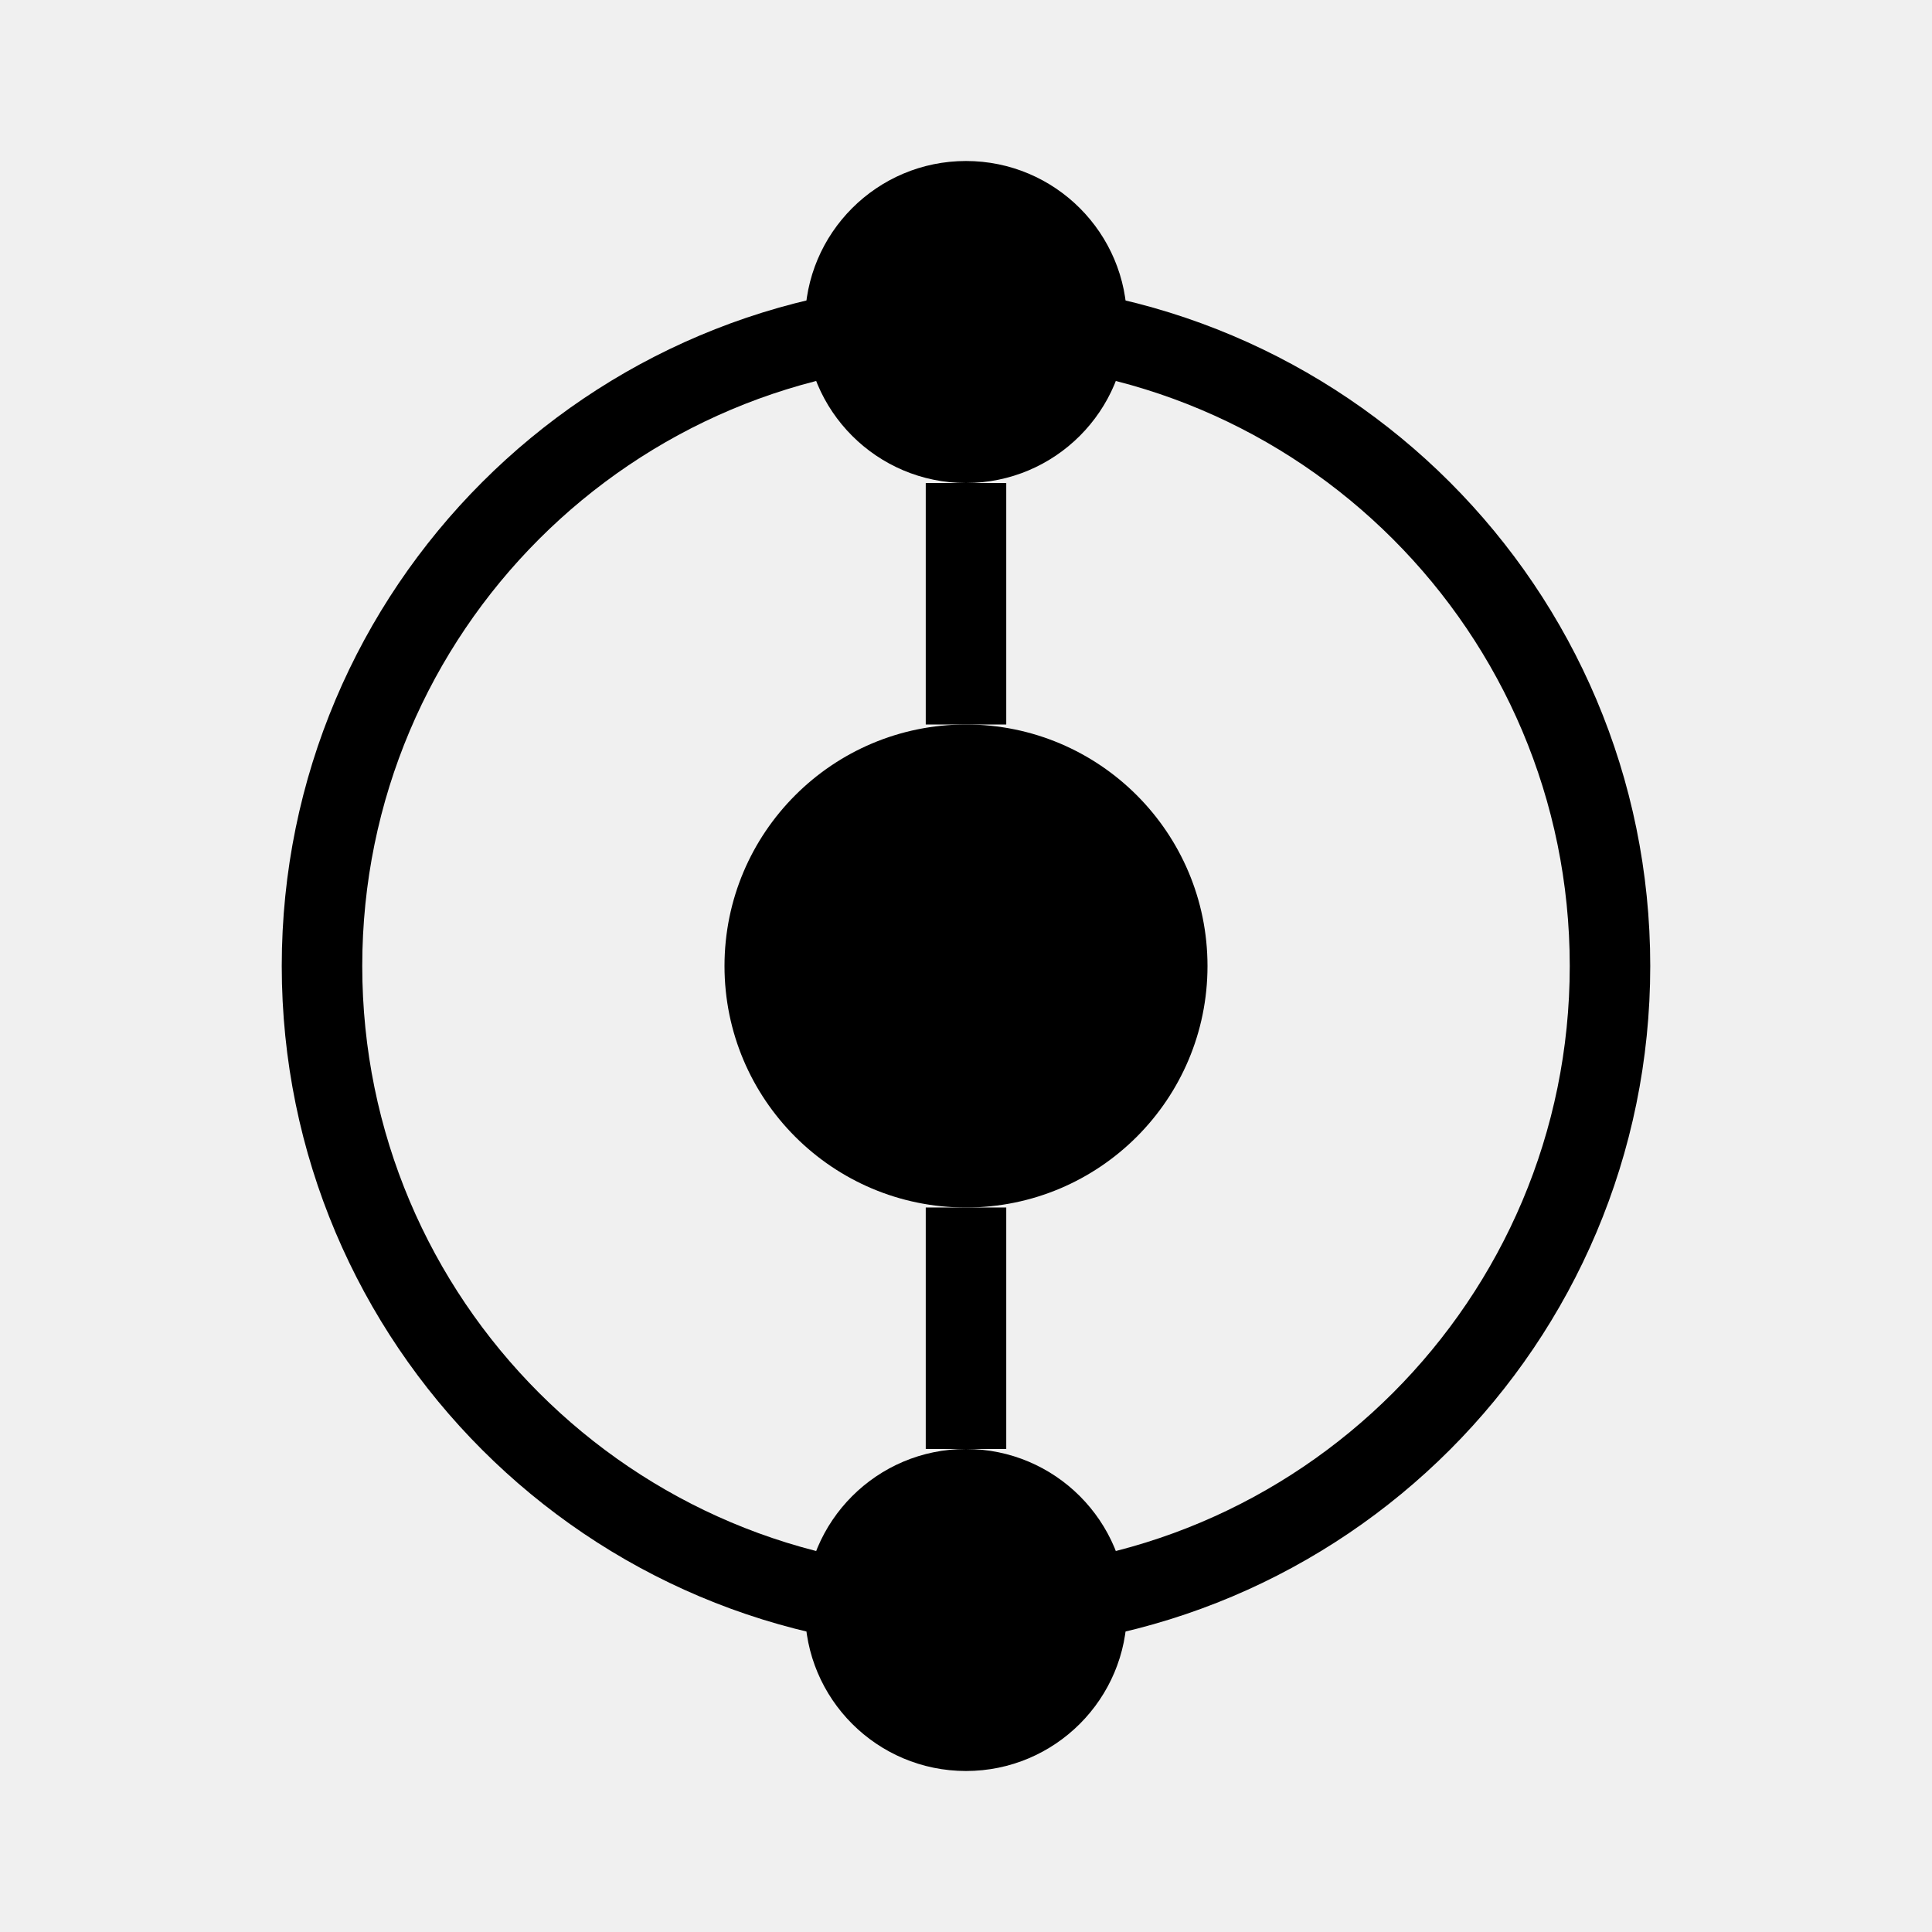
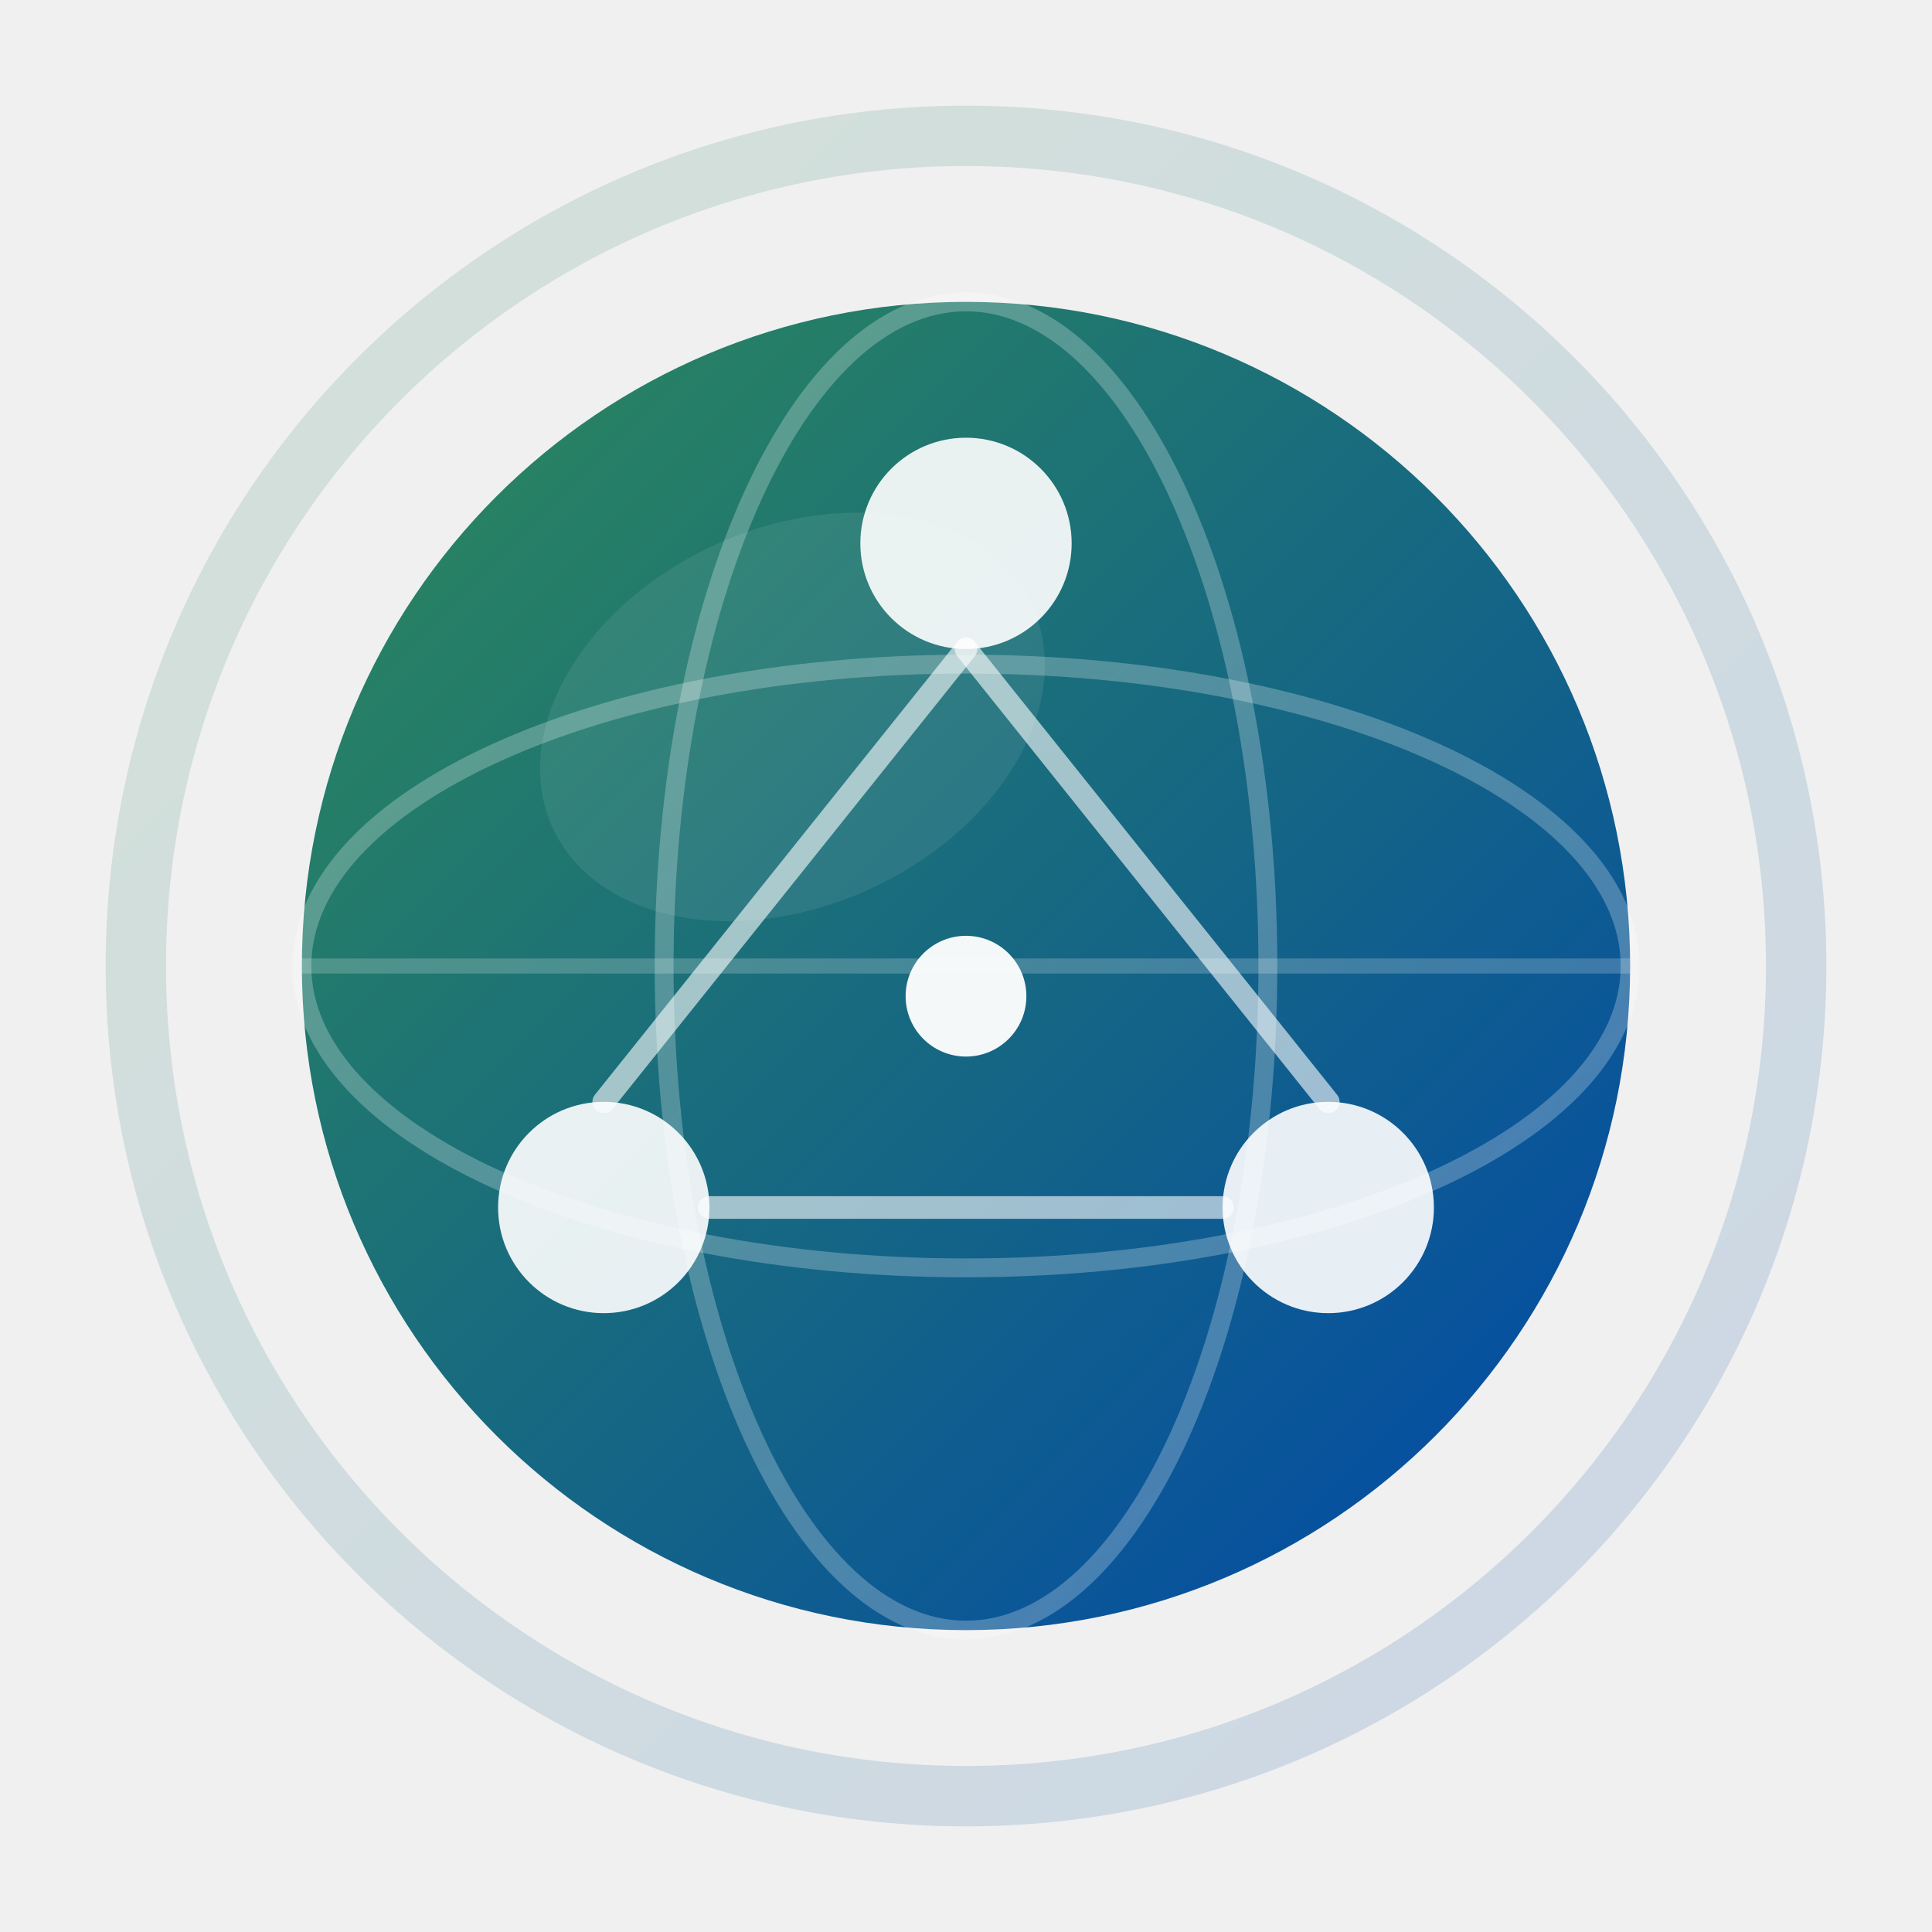
- <svg xmlns="http://www.w3.org/2000/svg" width="256" height="256" viewBox="0 0 24 24" fill="none">
-   <circle cx="12" cy="12" r="8" stroke="currentColor" strokeWidth="2" strokeDasharray="4 4" />
-   <circle cx="12" cy="12" r="3" fill="currentColor" />
-   <circle cx="12" cy="4" r="2" fill="currentColor" />
-   <circle cx="12" cy="20" r="2" fill="currentColor" />
-   <line x1="12" y1="9" x2="12" y2="6" stroke="currentColor" strokeWidth="1.5" />
-   <line x1="12" y1="15" x2="12" y2="18" stroke="currentColor" strokeWidth="1.5" />
+ <svg xmlns="http://www.w3.org/2000/svg" width="256" height="256" viewBox="0 0 256 256" fill="none">
+   <defs>
+     <linearGradient id="sphereGradient" x1="0%" y1="0%" x2="100%" y2="100%">
+       <stop offset="0%" stop-color="#2E8B57" />
+       <stop offset="100%" stop-color="#0047AB" />
+     </linearGradient>
+     <linearGradient id="sphereGradientLight" x1="0%" y1="0%" x2="100%" y2="100%">
+       <stop offset="0%" stop-color="#3DA870" />
+       <stop offset="100%" stop-color="#1A6ED8" />
+     </linearGradient>
+   </defs>
+   <circle cx="128" cy="128" r="110" stroke="url(#sphereGradient)" stroke-width="8" fill="none" opacity="0.15" />
+   <circle cx="128" cy="128" r="88" fill="url(#sphereGradient)" />
+   <ellipse cx="128" cy="128" rx="88" ry="40" stroke="white" stroke-width="2.5" fill="none" opacity="0.25" />
+   <ellipse cx="128" cy="128" rx="40" ry="88" stroke="white" stroke-width="2.5" fill="none" opacity="0.25" />
+   <line x1="40" y1="128" x2="216" y2="128" stroke="white" stroke-width="2" opacity="0.2" />
+   <circle cx="128" cy="72" r="14" fill="white" opacity="0.9" />
+   <circle cx="80" cy="160" r="14" fill="white" opacity="0.9" />
+   <circle cx="176" cy="160" r="14" fill="white" opacity="0.9" />
+   <line x1="128" y1="86" x2="80" y2="146" stroke="white" stroke-width="3" opacity="0.6" stroke-linecap="round" />
+   <line x1="128" y1="86" x2="176" y2="146" stroke="white" stroke-width="3" opacity="0.6" stroke-linecap="round" />
+   <line x1="94" y1="160" x2="162" y2="160" stroke="white" stroke-width="3" opacity="0.6" stroke-linecap="round" />
+   <circle cx="128" cy="132" r="8" fill="white" opacity="0.95" />
+   <ellipse cx="105" cy="95" rx="35" ry="25" fill="white" opacity="0.08" transform="rotate(-25 105 95)" />
</svg>
